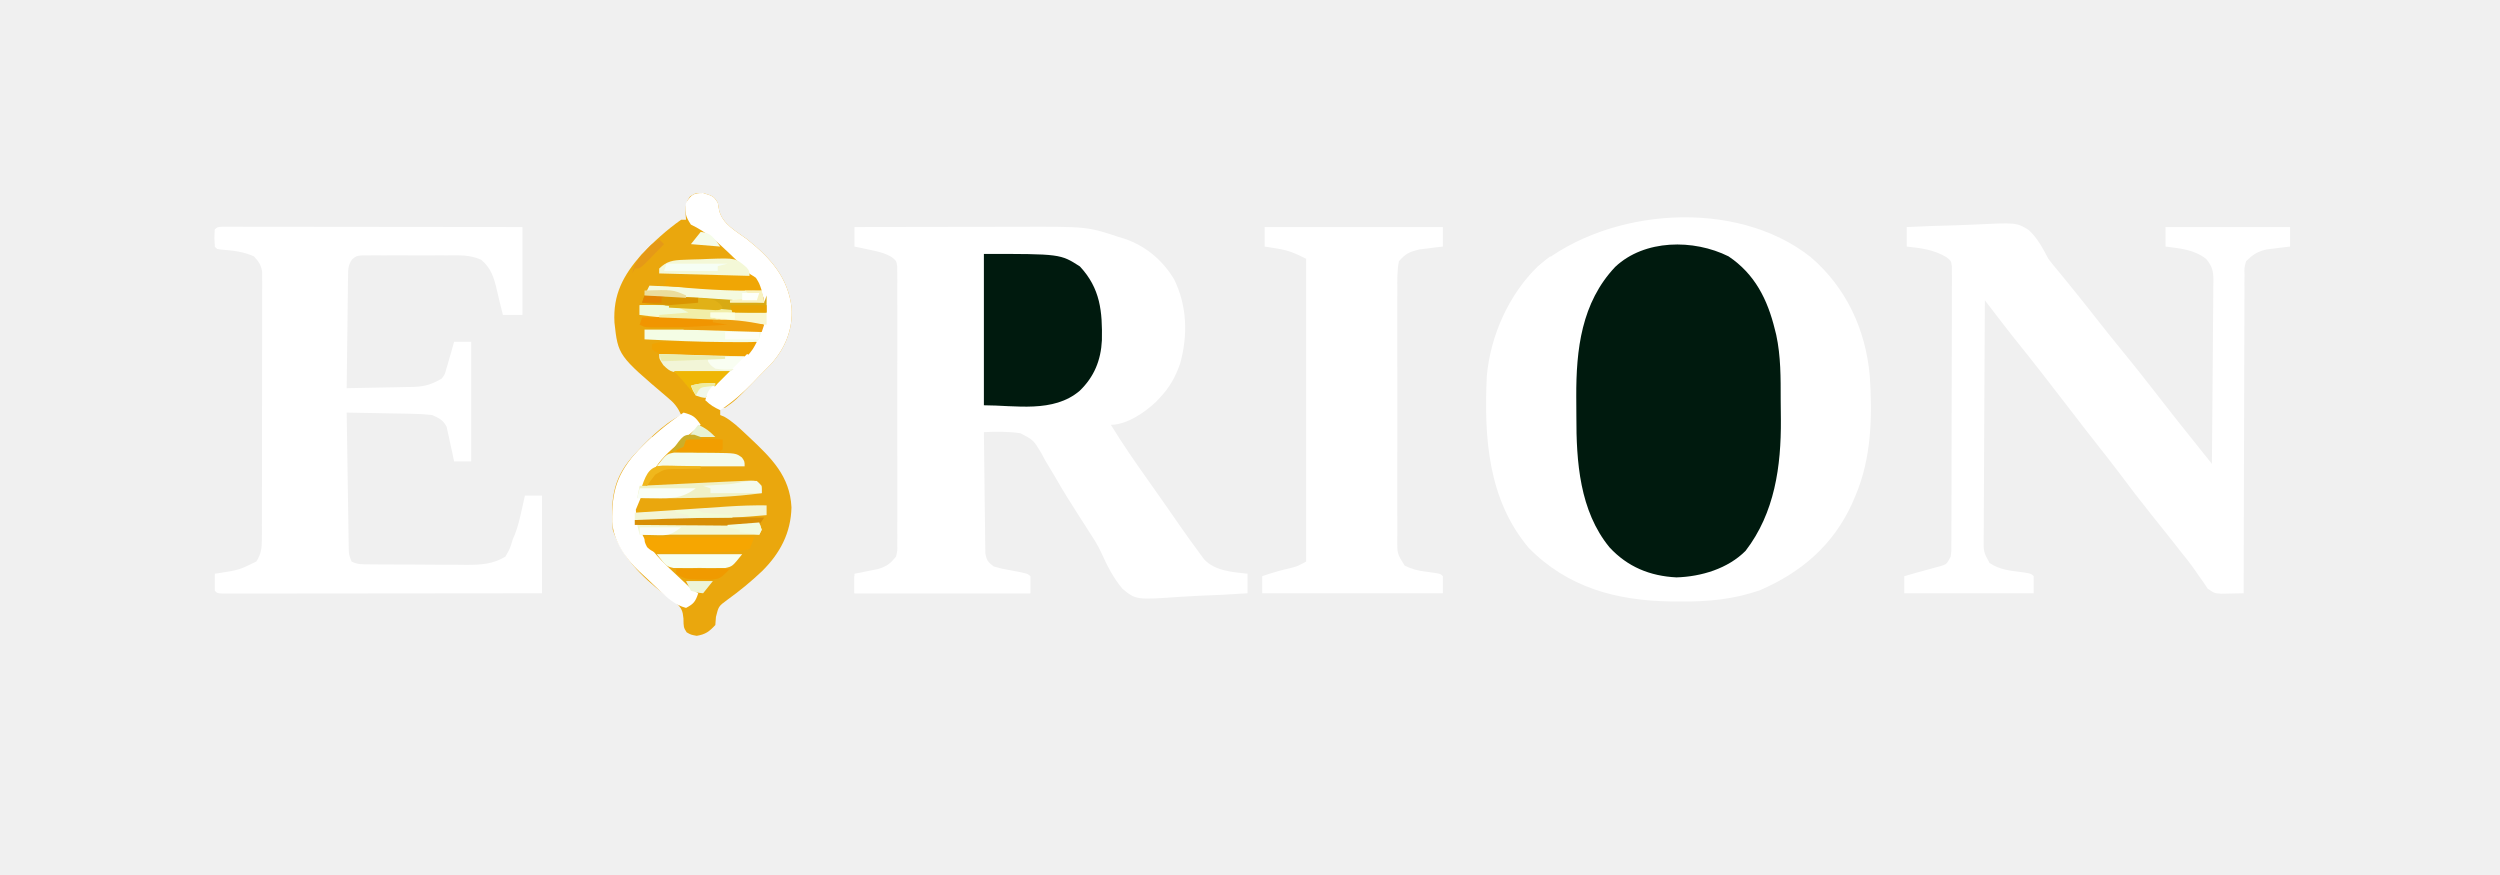
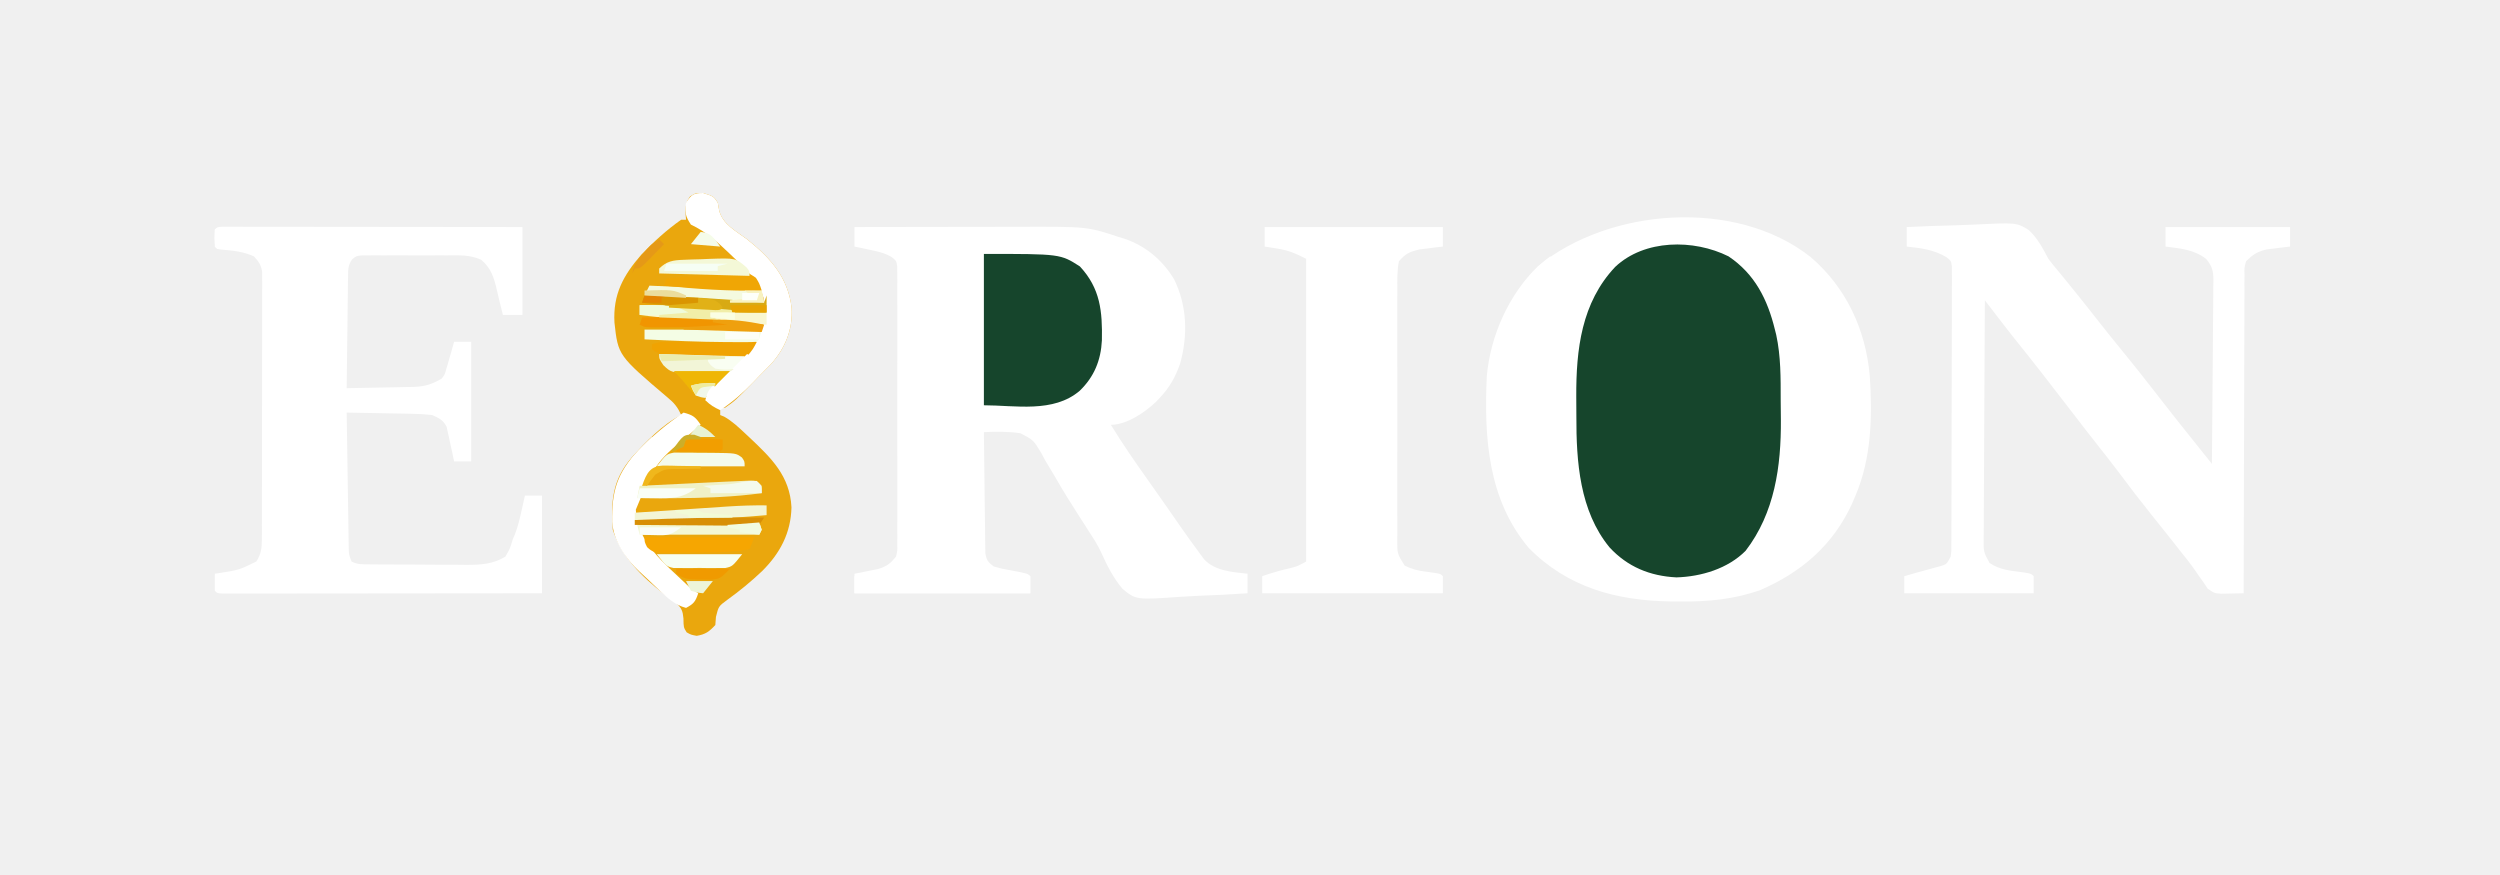
<svg xmlns="http://www.w3.org/2000/svg" version="1.1" width="1024" height="358">
  <path d="M0 0 C14.546 12.419 22.563 29.638 24.256 48.638 C25.385 64.982 24.974 82.453 18.401 97.738 C17.953 98.803 17.504 99.868 17.042 100.965 C9.316 117.851 -3.526 129.031 -20.556 136.414 C-31.32 140.246 -42.126 141.24 -53.474 141.113 C-55.445 141.099 -55.445 141.099 -57.456 141.085 C-79.534 140.742 -99.553 135.333 -115.411 119.176 C-132.236 99.227 -133.763 73.645 -132.599 48.738 C-131.066 32.109 -123.634 15.421 -111.599 3.738 C-82.486 -20.112 -30.613 -24.161 0 0 Z " fill="#FFFFFF" transform="translate(741.5986,105.2617)" />
  <path d="M0 0 C10.728 -0.023 21.455 -0.041 32.183 -0.052 C37.166 -0.057 42.148 -0.064 47.131 -0.075 C51.948 -0.086 56.766 -0.092 61.583 -0.095 C63.412 -0.097 65.24 -0.1 67.069 -0.106 C95.308 -0.186 95.308 -0.186 108 4 C109.265 4.381 109.265 4.381 110.555 4.77 C119.287 7.748 126.303 13.602 131 21.562 C136.25 32.378 136.596 44.395 133.375 55.938 C131.446 61.461 129.025 65.761 125 70 C124.487 70.541 123.974 71.083 123.445 71.641 C118.862 75.983 111.488 81 105 81 C109.909 89.004 115.231 96.662 120.672 104.309 C123.014 107.6 125.334 110.906 127.641 114.223 C128.558 115.541 128.558 115.541 129.494 116.885 C130.67 118.576 131.844 120.267 133.016 121.961 C135.833 126.005 138.693 130.016 141.637 133.969 C142.442 135.058 142.442 135.058 143.264 136.17 C147.711 140.859 154.863 141.347 161 142 C161 144.64 161 147.28 161 150 C154.244 150.485 147.493 150.816 140.724 151.044 C138.428 151.139 136.133 151.268 133.84 151.433 C115.364 152.731 115.364 152.731 109.839 148.246 C106.011 143.745 103.466 138.667 101.059 133.302 C99.73 130.414 98.091 127.817 96.328 125.176 C95.818 124.366 95.308 123.557 94.782 122.723 C93.699 121.019 92.607 119.321 91.509 117.626 C88.247 112.59 85.129 107.516 82.152 102.305 C80.831 100.099 79.51 97.893 78.188 95.688 C77.338 94.111 77.338 94.111 76.472 92.503 C73.284 87.229 73.284 87.229 67.978 84.454 C62.978 83.719 58.038 83.769 53 84 C53.067 91.351 53.157 98.701 53.262 106.052 C53.296 108.554 53.324 111.055 53.346 113.557 C53.38 117.149 53.432 120.74 53.488 124.332 C53.495 125.454 53.501 126.576 53.508 127.732 C53.527 128.773 53.547 129.814 53.568 130.886 C53.584 132.262 53.584 132.262 53.601 133.665 C54.079 136.463 54.735 137.332 57 139 C60.378 139.98 60.378 139.98 64.125 140.625 C70.917 141.917 70.917 141.917 72 143 C72 145.31 72 147.62 72 150 C48.24 150 24.48 150 0 150 C0 147.36 0 144.72 0 142 C0.892 141.83 1.784 141.66 2.703 141.484 C3.874 141.242 5.044 141 6.25 140.75 C7.41 140.518 8.57 140.286 9.766 140.047 C13.354 138.885 14.647 137.894 17 135 C17.595 132.594 17.595 132.594 17.508 129.946 C17.519 128.926 17.53 127.907 17.542 126.857 C17.534 125.744 17.526 124.632 17.518 123.486 C17.525 122.31 17.532 121.134 17.539 119.923 C17.553 116.701 17.55 113.481 17.537 110.26 C17.527 106.889 17.537 103.517 17.543 100.146 C17.55 94.486 17.541 88.826 17.521 83.166 C17.5 76.621 17.507 70.077 17.529 63.531 C17.547 57.912 17.55 52.292 17.539 46.673 C17.533 43.316 17.532 39.96 17.545 36.604 C17.555 32.864 17.54 29.125 17.518 25.385 C17.526 24.27 17.534 23.156 17.542 22.008 C17.531 20.991 17.52 19.975 17.508 18.927 C17.506 17.601 17.506 17.601 17.503 16.248 C17.185 13.854 17.185 13.854 15.17 12.251 C12.283 10.586 9.506 9.996 6.25 9.312 C5.08 9.061 3.909 8.81 2.703 8.551 C1.811 8.369 0.919 8.187 0 8 C0 5.36 0 2.72 0 0 Z " fill="#FFFFFF" transform="translate(350,93)" />
-   <path d="M0 0 C10.79 7.233 15.995 17.68 19 30 C19.18 30.717 19.361 31.435 19.546 32.174 C21.441 40.961 21.372 49.783 21.371 58.73 C21.375 61.467 21.411 64.201 21.449 66.938 C21.573 85.995 18.927 105.075 7.008 120.594 C-0.245 127.929 -11.179 131.187 -21.312 131.5 C-32.154 130.962 -41.356 127.194 -48.75 119.188 C-61.009 104.232 -62.361 84.064 -62.316 65.532 C-62.313 62.835 -62.336 60.14 -62.361 57.443 C-62.433 38.138 -60.24 18.964 -46.414 4.32 C-34.418 -7 -14.305 -7.124 0 0 Z " fill="#001A0E" transform="translate(708,105)" />
+   <path d="M0 0 C10.79 7.233 15.995 17.68 19 30 C19.18 30.717 19.361 31.435 19.546 32.174 C21.441 40.961 21.372 49.783 21.371 58.73 C21.375 61.467 21.411 64.201 21.449 66.938 C21.573 85.995 18.927 105.075 7.008 120.594 C-0.245 127.929 -11.179 131.187 -21.312 131.5 C-32.154 130.962 -41.356 127.194 -48.75 119.188 C-61.009 104.232 -62.361 84.064 -62.316 65.532 C-62.313 62.835 -62.336 60.14 -62.361 57.443 C-62.433 38.138 -60.24 18.964 -46.414 4.32 C-34.418 -7 -14.305 -7.124 0 0 Z " fill="#16452C" transform="translate(708,105)" />
  <path d="M0 0 C6.651 -0.332 13.301 -0.558 19.958 -0.714 C22.219 -0.779 24.479 -0.868 26.738 -0.981 C44.952 -1.869 44.952 -1.869 49.941 1.19 C53.585 4.56 55.717 8.645 58 13 C59.102 14.459 60.241 15.891 61.434 17.277 C61.931 17.885 62.429 18.493 62.941 19.119 C63.682 20.019 63.682 20.019 64.438 20.938 C68.511 25.919 72.541 30.928 76.5 36 C80.524 41.154 84.617 46.246 88.75 51.312 C92.625 56.065 96.471 60.831 100.215 65.688 C106.512 73.845 112.92 81.918 119.363 89.961 C119.909 90.643 120.456 91.325 121.018 92.028 C122.345 93.686 123.673 95.343 125 97 C125.116 86.525 125.205 76.051 125.259 65.576 C125.285 60.712 125.321 55.848 125.377 50.984 C125.432 46.29 125.461 41.596 125.474 36.901 C125.484 35.111 125.502 33.32 125.529 31.53 C125.565 29.02 125.57 26.513 125.568 24.003 C125.586 23.264 125.604 22.524 125.622 21.762 C125.583 17.865 125.131 16.165 122.675 13.078 C117.74 9.245 112.07 8.743 106 8 C106 5.36 106 2.72 106 0 C122.83 0 139.66 0 157 0 C157 2.64 157 5.28 157 8 C156.12 8.098 155.239 8.196 154.332 8.297 C153.171 8.446 152.009 8.596 150.812 8.75 C149.664 8.889 148.515 9.028 147.332 9.172 C143.507 10.123 141.793 11.244 139 14 C138.252 16.658 138.252 16.658 138.361 19.644 C138.345 20.794 138.33 21.944 138.314 23.128 C138.323 24.386 138.332 25.643 138.341 26.938 C138.332 28.279 138.321 29.619 138.309 30.96 C138.281 34.596 138.283 38.232 138.291 41.868 C138.294 45.669 138.269 49.47 138.247 53.271 C138.21 60.467 138.198 67.664 138.195 74.86 C138.19 83.054 138.157 91.247 138.122 99.44 C138.05 116.294 138.013 133.147 138 150 C136.058 150.052 134.115 150.089 132.172 150.12 C131.09 150.142 130.009 150.164 128.894 150.187 C126 150 126 150 123.246 148.086 C122.649 147.191 122.052 146.297 121.438 145.375 C120.721 144.367 120.004 143.359 119.266 142.32 C118.9 141.778 118.535 141.236 118.158 140.677 C116.142 137.759 113.898 135.021 111.688 132.25 C110.756 131.061 109.825 129.871 108.895 128.68 C105.92 124.886 102.897 121.131 99.875 117.375 C95.561 112.005 91.381 106.554 87.273 101.023 C84.292 97.058 81.223 93.166 78.149 89.272 C74.728 84.934 71.348 80.566 67.985 76.183 C60.109 65.924 52.2 55.687 44.082 45.618 C41.608 42.507 39.185 39.36 36.766 36.207 C36.306 35.608 35.846 35.009 35.372 34.392 C34.247 32.928 33.124 31.464 32 30 C31.907 43.621 31.836 57.242 31.793 70.864 C31.772 77.188 31.744 83.513 31.698 89.837 C31.655 95.939 31.631 102.04 31.62 108.141 C31.613 110.471 31.599 112.802 31.577 115.132 C31.548 118.39 31.544 121.648 31.546 124.907 C31.532 125.875 31.517 126.842 31.502 127.839 C31.471 133.074 31.471 133.074 33.903 137.568 C38.341 140.598 42.88 140.764 48.129 141.5 C51 142 51 142 52 143 C52 145.31 52 147.62 52 150 C34.51 150 17.02 150 -1 150 C-1 147.69 -1 145.38 -1 143 C0.423 142.598 0.423 142.598 1.875 142.188 C2.505 142.004 3.136 141.821 3.785 141.633 C5.393 141.174 7.005 140.733 8.621 140.305 C9.509 140.06 10.397 139.815 11.312 139.562 C12.154 139.337 12.996 139.111 13.863 138.879 C16.342 138.092 16.342 138.092 18 135 C18.307 132.683 18.307 132.683 18.267 130.066 C18.276 129.048 18.284 128.03 18.293 126.981 C18.292 125.865 18.291 124.749 18.291 123.6 C18.297 122.424 18.304 121.248 18.311 120.037 C18.327 116.811 18.333 113.586 18.335 110.361 C18.336 107.67 18.344 104.978 18.351 102.287 C18.367 95.938 18.372 89.59 18.371 83.242 C18.369 76.689 18.391 70.137 18.422 63.585 C18.448 57.961 18.459 52.337 18.458 46.713 C18.457 43.353 18.463 39.994 18.484 36.634 C18.504 32.889 18.498 29.145 18.486 25.4 C18.503 23.726 18.503 23.726 18.52 22.019 C18.512 21.001 18.503 19.983 18.494 18.934 C18.496 17.606 18.496 17.606 18.498 16.25 C18.189 13.848 18.189 13.848 16.141 12.262 C11.031 9.25 5.789 8.599 0 8 C0 5.36 0 2.72 0 0 Z " fill="#FFFFFF" transform="translate(781,93)" />
  <path d="M0 0 C1.381 0.001 1.381 0.001 2.791 0.003 C3.844 0.001 4.897 0 5.982 -0.001 C7.73 0.004 7.73 0.004 9.513 0.01 C10.732 0.009 11.952 0.009 13.208 0.009 C16.561 0.01 19.914 0.015 23.267 0.022 C26.768 0.028 30.269 0.028 33.769 0.03 C40.403 0.033 47.036 0.041 53.67 0.051 C61.22 0.062 68.77 0.068 76.32 0.073 C91.855 0.083 107.39 0.102 122.925 0.123 C122.925 12.003 122.925 23.883 122.925 36.123 C120.285 36.123 117.645 36.123 114.925 36.123 C114.636 34.968 114.347 33.813 114.05 32.623 C113.865 31.895 113.681 31.166 113.491 30.416 C113.127 28.944 112.78 27.467 112.452 25.986 C111.293 20.873 110.091 16.937 105.999 13.511 C101.396 11.433 97.037 11.695 92.042 11.725 C90.991 11.722 89.94 11.719 88.856 11.716 C86.639 11.714 84.422 11.719 82.205 11.732 C78.805 11.748 75.406 11.732 72.007 11.713 C69.852 11.715 67.697 11.719 65.542 11.725 C64.523 11.719 63.504 11.712 62.455 11.706 C61.51 11.716 60.566 11.725 59.592 11.735 C58.761 11.737 57.93 11.74 57.074 11.742 C54.874 11.98 54.874 11.98 53.16 13.333 C51.521 15.707 51.528 17.27 51.492 20.145 C51.473 21.166 51.453 22.187 51.432 23.239 C51.423 24.889 51.423 24.889 51.413 26.572 C51.395 27.7 51.377 28.828 51.359 29.99 C51.304 33.597 51.271 37.203 51.237 40.811 C51.204 43.254 51.17 45.697 51.134 48.141 C51.049 54.135 50.98 60.129 50.925 66.123 C55.515 66.054 60.105 65.966 64.694 65.861 C66.254 65.827 67.813 65.799 69.373 65.777 C71.623 65.743 73.871 65.691 76.12 65.635 C77.156 65.625 77.156 65.625 78.214 65.615 C82.807 65.478 86.008 64.517 89.925 62.123 C91.181 60.385 91.181 60.385 91.675 58.373 C92.002 57.329 92.002 57.329 92.335 56.264 C92.53 55.557 92.724 54.851 92.925 54.123 C93.13 53.437 93.335 52.751 93.546 52.045 C94.028 50.411 94.479 48.768 94.925 47.123 C97.235 47.123 99.545 47.123 101.925 47.123 C101.925 63.293 101.925 79.463 101.925 96.123 C99.615 96.123 97.305 96.123 94.925 96.123 C94.579 94.443 94.579 94.443 94.226 92.729 C93.897 91.256 93.568 89.783 93.237 88.311 C93.088 87.573 92.94 86.835 92.786 86.074 C92.622 85.362 92.457 84.65 92.288 83.916 C92.147 83.261 92.005 82.607 91.86 81.932 C90.411 79.128 88.795 78.394 85.925 77.123 C83.14 76.805 80.565 76.635 77.78 76.611 C77.01 76.593 76.241 76.575 75.448 76.557 C73.003 76.503 70.558 76.469 68.112 76.436 C66.449 76.402 64.785 76.368 63.122 76.332 C59.056 76.247 54.991 76.18 50.925 76.123 C51.032 83.634 51.145 91.144 51.264 98.654 C51.319 102.142 51.373 105.629 51.422 109.116 C51.479 113.125 51.543 117.134 51.608 121.143 C51.625 122.396 51.642 123.649 51.659 124.94 C51.689 126.682 51.689 126.682 51.719 128.458 C51.743 129.994 51.743 129.994 51.767 131.56 C51.822 134.243 51.822 134.243 52.925 137.123 C55.439 138.38 57.184 138.264 59.998 138.284 C61.585 138.299 61.585 138.299 63.205 138.313 C64.928 138.32 64.928 138.32 66.686 138.326 C67.866 138.332 69.045 138.338 70.26 138.343 C72.761 138.353 75.262 138.359 77.762 138.363 C81.579 138.373 85.395 138.404 89.212 138.436 C91.641 138.442 94.07 138.447 96.499 138.451 C97.638 138.464 98.777 138.476 99.95 138.489 C106.014 138.472 110.654 138.264 115.925 135.123 C117.839 131.795 117.839 131.795 118.925 128.123 C119.246 127.364 119.567 126.605 119.897 125.822 C121.089 122.691 121.823 119.58 122.55 116.311 C122.81 115.149 123.071 113.988 123.339 112.791 C123.629 111.47 123.629 111.47 123.925 110.123 C126.235 110.123 128.545 110.123 130.925 110.123 C130.925 123.323 130.925 136.523 130.925 150.123 C113.601 150.146 96.277 150.164 78.953 150.175 C70.91 150.18 62.867 150.187 54.824 150.198 C47.816 150.208 40.808 150.215 33.8 150.217 C30.087 150.218 26.374 150.222 22.662 150.229 C18.523 150.237 14.385 150.237 10.247 150.237 C9.007 150.24 7.767 150.244 6.49 150.247 C4.809 150.245 4.809 150.245 3.094 150.243 C2.114 150.244 1.134 150.245 0.125 150.246 C-2.075 150.123 -2.075 150.123 -3.075 149.123 C-3.116 146.79 -3.118 144.456 -3.075 142.123 C-2.351 142.013 -1.626 141.904 -0.88 141.791 C6.9 140.549 6.9 140.549 13.925 137.123 C15.834 134.105 16.177 131.765 16.185 128.227 C16.196 126.751 16.196 126.751 16.207 125.245 C16.204 124.171 16.202 123.098 16.199 121.992 C16.205 120.857 16.21 119.722 16.215 118.552 C16.229 114.794 16.228 111.037 16.226 107.279 C16.229 104.671 16.234 102.064 16.239 99.456 C16.247 93.988 16.246 88.521 16.24 83.053 C16.234 76.734 16.247 70.416 16.268 64.097 C16.288 58.015 16.291 51.934 16.287 45.852 C16.288 43.265 16.293 40.678 16.303 38.092 C16.315 34.479 16.309 30.867 16.297 27.254 C16.305 26.181 16.312 25.107 16.32 24.001 C16.31 22.525 16.31 22.525 16.299 21.019 C16.299 19.738 16.299 19.738 16.3 18.431 C15.837 15.582 14.875 14.225 12.925 12.123 C8.648 10.188 4.406 9.749 -0.22 9.369 C-2.075 9.123 -2.075 9.123 -3.075 8.123 C-3.2 4.623 -3.2 4.623 -3.075 1.123 C-2.075 0.123 -2.075 0.123 0 0 Z " fill="#FFFFFF" transform="translate(91.07522,92.87695)" />
  <path d="M0 0 C4.208 1.343 4.208 1.343 5.938 3.938 C6.123 4.989 6.309 6.041 6.5 7.125 C7.938 12.83 13.465 15.612 17.938 18.938 C27.511 26.605 34.727 34.559 36.184 47.047 C36.705 55.953 33.612 63.453 27.75 70.062 C26.163 71.704 24.559 73.329 22.938 74.938 C22.142 75.757 21.347 76.577 20.527 77.422 C13.02 85.092 13.02 85.092 8.938 87.938 C8.277 87.938 7.617 87.938 6.938 87.938 C6.938 88.927 6.938 89.918 6.938 90.938 C7.469 91.153 8 91.368 8.547 91.59 C11.837 93.444 14.45 95.932 17.188 98.5 C17.762 99.036 18.336 99.572 18.927 100.124 C27.871 108.56 35.493 115.898 36.125 128.75 C35.891 139.186 31.494 147.508 24.125 154.84 C19.584 159.142 14.843 163.048 9.75 166.688 C6.265 169.28 6.265 169.28 5.188 173.625 C5.105 174.718 5.022 175.811 4.938 176.938 C2.454 179.628 0.93 180.772 -2.688 181.375 C-5.062 180.938 -5.062 180.938 -6.812 179.938 C-8.062 177.938 -8.062 177.938 -8.125 174.25 C-8.404 171.29 -8.802 170.201 -10.922 168.059 C-12.632 166.754 -14.357 165.469 -16.094 164.199 C-25.223 157.244 -33.374 149.002 -37.062 137.938 C-37.921 126.325 -37.22 117.514 -29.403 108.43 C-23.632 102.036 -16.802 94.807 -9.062 90.938 C-10.441 87.744 -11.944 85.944 -14.625 83.75 C-34.895 66.534 -34.895 66.534 -36.383 53.031 C-37.012 41.54 -32.807 33.773 -25.375 25.25 C-20.363 20.018 -14.998 15.111 -9.062 10.938 C-8.402 10.938 -7.742 10.938 -7.062 10.938 C-7.145 9.865 -7.228 8.793 -7.312 7.688 C-7.062 3.938 -7.062 3.938 -5.438 1.438 C-3.062 -0.062 -3.062 -0.062 0 0 Z " fill="#EAA70D" transform="translate(288.0625,79.0625)" />
  <path d="M0 0 C24.09 0 48.18 0 73 0 C73 2.64 73 5.28 73 8 C72.12 8.098 71.239 8.196 70.332 8.297 C68.59 8.521 68.59 8.521 66.812 8.75 C65.09 8.959 65.09 8.959 63.332 9.172 C59.288 10.177 57.758 10.84 55 14 C54.227 17.852 54.318 21.673 54.353 25.59 C54.344 26.774 54.336 27.958 54.326 29.178 C54.308 32.422 54.313 35.665 54.328 38.909 C54.341 42.305 54.329 45.701 54.321 49.097 C54.312 54.8 54.324 60.503 54.348 66.206 C54.375 72.798 54.367 79.389 54.339 85.981 C54.316 91.642 54.313 97.303 54.326 102.964 C54.334 106.345 54.335 109.725 54.319 113.105 C54.306 116.874 54.325 120.641 54.353 124.41 C54.343 125.53 54.333 126.65 54.322 127.804 C54.278 133.783 54.278 133.783 57.348 138.675 C60.372 140.186 62.899 140.771 66.25 141.188 C71.928 141.928 71.928 141.928 73 143 C73 145.31 73 147.62 73 150 C48.58 150 24.16 150 -1 150 C-1 147.69 -1 145.38 -1 143 C2.988 141.604 6.954 140.488 11.07 139.562 C13.416 138.941 13.416 138.941 17 137 C17 96.08 17 55.16 17 13 C12.383 10.692 9.925 9.574 5.125 8.812 C4.158 8.654 3.191 8.495 2.195 8.332 C1.471 8.222 0.746 8.113 0 8 C0 5.36 0 2.72 0 0 Z " fill="#FFFFFF" transform="translate(518,93)" />
-   <path d="M0 0 C31.324 0 31.324 0 39.312 5.125 C47.725 14.124 48.564 23.613 48.336 35.398 C47.93 43.564 45.168 50.358 39.25 56.062 C28.457 65.284 12.768 62 0 62 C0 41.54 0 21.08 0 0 Z " fill="#001A0E" transform="translate(403,104)" />
+   <path d="M0 0 C31.324 0 31.324 0 39.312 5.125 C47.725 14.124 48.564 23.613 48.336 35.398 C47.93 43.564 45.168 50.358 39.25 56.062 C28.457 65.284 12.768 62 0 62 C0 41.54 0 21.08 0 0 Z " fill="#16452C" transform="translate(403,104)" />
  <path d="M0 0 C4.208 1.343 4.208 1.343 5.938 3.938 C6.123 4.989 6.309 6.041 6.5 7.125 C7.938 12.83 13.465 15.612 17.938 18.938 C27.511 26.605 34.727 34.559 36.184 47.047 C36.705 55.953 33.612 63.453 27.75 70.062 C26.162 71.703 24.557 73.328 22.938 74.938 C21.779 76.15 21.779 76.15 20.598 77.387 C16.33 81.8 12.062 85.557 6.938 88.938 C4.469 87.786 2.89 86.89 0.938 84.938 C1.239 81.402 2.727 79.862 5.324 77.582 C6.016 76.959 6.707 76.336 7.42 75.693 C8.869 74.416 10.32 73.14 11.771 71.865 C19.021 65.326 24.878 58.501 25.5 48.438 C25.311 37.941 18.023 31.842 10.945 24.972 C5.825 20.087 1.386 15.999 -5.062 12.938 C-7.39 9.446 -7.565 8.045 -7.062 3.938 C-4.879 0.663 -3.978 -0.081 0 0 Z " fill="#FFFFFF" transform="translate(288.0625,79.0625)" />
  <path d="M0 0 C3.771 1.012 4.784 1.676 7 5 C6.381 5.565 6.381 5.565 5.75 6.142 C-11.526 20.259 -11.526 20.259 -19.562 39.75 C-19.049 53.277 -7.821 61.655 1.286 70.463 C3.128 72.188 3.128 72.188 6 74 C4.859 77.424 4.153 78.336 1 80 C-3.56 78.793 -6.547 75.994 -9.875 72.812 C-10.665 72.068 -10.665 72.068 -11.471 71.309 C-12.515 70.322 -13.556 69.333 -14.593 68.339 C-15.767 67.222 -16.961 66.126 -18.16 65.035 C-23.89 59.683 -28.647 52.769 -29.238 44.777 C-29.481 32.204 -27.22 24.67 -18.501 15.412 C-12.859 9.662 -6.706 4.471 0 0 Z " fill="#FFFFFF" transform="translate(280,169)" />
  <path d="M0 0 C14.85 0 29.7 0 45 0 C44.34 1.65 43.68 3.3 43 5 C38.051 5.797 33.219 6.183 28.203 6.238 C27.488 6.246 26.772 6.254 26.035 6.263 C24.536 6.276 23.037 6.287 21.538 6.295 C20.005 6.307 18.473 6.327 16.941 6.357 C14.716 6.399 12.491 6.415 10.266 6.426 C9.239 6.452 9.239 6.452 8.192 6.479 C4.963 6.464 3.408 6.397 1.046 4.098 C0 2 0 2 0 0 Z " fill="#F6A601" transform="translate(264,220)" />
  <path d="M0 0 C2.514 0.152 2.514 0.152 4.514 2.152 C4.514 3.142 4.514 4.132 4.514 5.152 C-1.175 5.922 -6.815 6.432 -12.548 6.715 C-13.392 6.757 -14.236 6.8 -15.106 6.844 C-25.562 7.317 -36.022 7.245 -46.486 7.152 C-46.156 5.502 -45.826 3.852 -45.486 2.152 C-39.614 1.866 -33.743 1.581 -27.871 1.298 C-25.875 1.201 -23.879 1.104 -21.883 1.007 C-19.008 0.866 -16.134 0.728 -13.259 0.59 C-11.928 0.524 -11.928 0.524 -10.569 0.457 C-7.047 0.289 -3.523 0.154 0 0 Z " fill="#F0F1C5" transform="translate(307.4858,196.8477)" />
  <path d="M0 0 C0.801 0 1.601 0 2.426 0 C3.715 0.008 3.715 0.008 5.031 0.016 C5.914 0.017 6.798 0.019 7.708 0.02 C10.53 0.026 13.353 0.038 16.175 0.051 C18.088 0.056 20.002 0.061 21.915 0.065 C26.606 0.076 31.297 0.093 35.988 0.114 C34.466 3.07 34.466 3.07 31.988 6.114 C29.149 6.705 27.164 6.891 24.335 6.805 C23.598 6.804 22.861 6.802 22.101 6.801 C20.545 6.792 18.99 6.768 17.434 6.731 C15.061 6.676 12.691 6.669 10.318 6.67 C8.803 6.655 7.288 6.638 5.773 6.617 C5.067 6.614 4.362 6.611 3.635 6.607 C-0.696 6.483 -3.588 5.824 -7.012 3.114 C-7.012 2.454 -7.012 1.794 -7.012 1.114 C-4.306 0.211 -2.774 -0.009 0 0 Z " fill="#F0A302" transform="translate(274.0125,139.8865)" />
  <path d="M0 0 C10.968 -0.305 21.828 0.635 32.75 1.5 C34.622 1.645 36.495 1.789 38.367 1.934 C42.912 2.284 47.456 2.641 52 3 C52 4.65 52 6.3 52 8 C45.88 7.594 39.76 7.185 33.641 6.773 C31.561 6.634 29.482 6.495 27.402 6.357 C24.403 6.158 21.405 5.956 18.406 5.754 C17.485 5.693 16.564 5.633 15.615 5.571 C10.379 5.214 5.201 4.703 0 4 C0 2.68 0 1.36 0 0 Z " fill="#F9F7D0" transform="translate(262,125)" />
  <path d="M0 0 C15.84 0 31.68 0 48 0 C47 4 47 4 46 5 C44.647 5.1 43.29 5.131 41.934 5.133 C41.066 5.135 40.199 5.137 39.305 5.139 C38.359 5.134 37.413 5.13 36.438 5.125 C35.471 5.123 34.504 5.121 33.507 5.119 C22.327 5.055 11.165 4.553 0 4 C0 2.68 0 1.36 0 0 Z " fill="#F4FDE5" transform="translate(264,135)" />
  <path d="M0 0 C15.18 0.66 30.36 1.32 46 2 C46.495 4.475 46.495 4.475 47 7 C36.109 7.238 25.458 6.5 14.625 5.5 C13.003 5.355 11.38 5.21 9.758 5.066 C5.838 4.717 1.919 4.361 -2 4 C-1.34 2.68 -0.68 1.36 0 0 Z " fill="#F4FADF" transform="translate(266,117)" />
  <path d="M0 0 C0.495 1.485 0.495 1.485 1 3 C0.67 3.66 0.34 4.32 0 5 C-16.17 5 -32.34 5 -49 5 C-49.33 3.68 -49.66 2.36 -50 1 C-33.5 0.67 -17 0.34 0 0 Z " fill="#F3F7D4" transform="translate(311,214)" />
  <path d="M0 0 C16.394 0.487 32.677 1.388 49 3 C49.33 2.01 49.66 1.02 50 0 C50 2.31 50 4.62 50 7 C40.699 7.304 31.522 6.768 22.25 6.062 C20.499 5.932 20.499 5.932 18.713 5.799 C17.617 5.712 16.52 5.625 15.391 5.535 C14.401 5.457 13.411 5.378 12.392 5.297 C10 5 10 5 8 4 C6.463 3.775 4.92 3.592 3.375 3.438 C2.558 3.354 1.74 3.27 0.898 3.184 C0.272 3.123 -0.355 3.062 -1 3 C-0.67 2.01 -0.34 1.02 0 0 Z " fill="#D8AA14" transform="translate(264,121)" />
  <path d="M0 0 C0 1.32 0 2.64 0 4 C-18.039 5.615 -35.891 6.28 -54 6 C-54 5.01 -54 4.02 -54 3 C-47.596 2.569 -41.191 2.142 -34.786 1.718 C-32.61 1.574 -30.433 1.428 -28.257 1.282 C-25.119 1.071 -21.982 0.863 -18.844 0.656 C-17.396 0.558 -17.396 0.558 -15.92 0.457 C-10.599 0.11 -5.332 -0.066 0 0 Z " fill="#F3F5D6" transform="translate(314,207)" />
  <path d="M0 0 C11.55 0.33 23.1 0.66 35 1 C30 7 30 7 27.217 7.76 C26.227 7.761 25.238 7.761 24.219 7.762 C22.585 7.767 22.585 7.767 20.918 7.771 C19.79 7.744 18.662 7.716 17.5 7.688 C16.372 7.702 15.244 7.717 14.082 7.732 C4.915 7.64 4.915 7.64 1.719 4.582 C0 2 0 2 0 0 Z " fill="#F2F5D7" transform="translate(270,145)" />
  <path d="M0 0 C1.371 2.199 1.371 2.199 2.371 5.199 C-11.084 5.498 -24.25 4.616 -37.629 3.199 C-37.299 2.209 -36.969 1.219 -36.629 0.199 C-28.99 -0.532 -21.353 -1.168 -13.691 -1.613 C-12.171 -1.728 -12.171 -1.728 -10.619 -1.846 C-3.282 -2.248 -3.282 -2.248 0 0 Z " fill="#F0A605" transform="translate(309.6289,113.8008)" />
  <path d="M0 0 C1.25 1.5 1.25 1.5 1.25 3.5 C-17.065 3.005 -17.065 3.005 -35.75 2.5 C-35.75 1.84 -35.75 1.18 -35.75 0.5 C-32.611 -2.561 -30.109 -2.922 -25.812 -3.082 C-24.67 -3.127 -23.528 -3.171 -22.352 -3.217 C-21.163 -3.248 -19.975 -3.28 -18.75 -3.312 C-16.967 -3.389 -16.967 -3.389 -15.148 -3.467 C-4.46 -3.823 -4.46 -3.823 0 0 Z " fill="#F4F8D7" transform="translate(305.75,109.5)" />
  <path d="M0 0 C1.175 0.007 2.35 0.014 3.56 0.021 C4.842 0.024 6.124 0.027 7.445 0.029 C8.109 0.044 8.774 0.058 9.458 0.073 C11.491 0.115 13.521 0.114 15.554 0.107 C25.376 0.206 25.376 0.206 27.837 2.02 C28.931 3.615 28.931 3.615 28.931 5.615 C17.051 5.615 5.171 5.615 -7.069 5.615 C-3.069 0.615 -3.069 0.615 0 0 Z " fill="#F4FBEC" transform="translate(276.0686,185.3848)" />
  <path d="M0 0 C0.99 0.33 1.98 0.66 3 1 C2.34 1 1.68 1 1 1 C1 2.32 1 3.64 1 5 C23.77 5 46.54 5 70 5 C70 3.35 70 1.7 70 0 C70.66 0 71.32 0 72 0 C72 2.31 72 4.62 72 7 C48.24 7 24.48 7 0 7 C0 4.69 0 2.38 0 0 Z " fill="#FFFFFF" transform="translate(350,236)" />
  <path d="M0 0 C11.55 0 23.1 0 35 0 C31 5 31 5 28.131 5.647 C26.504 5.655 26.504 5.655 24.844 5.664 C23.063 5.674 23.063 5.674 21.246 5.684 C20.01 5.664 18.774 5.645 17.5 5.625 C15.646 5.654 15.646 5.654 13.754 5.684 C12.567 5.677 11.379 5.671 10.156 5.664 C9.072 5.658 7.987 5.653 6.869 5.647 C4 5 4 5 0 0 Z " fill="#F7FEF1" transform="translate(269,227)" />
  <path d="M0 0 C7.59 0 15.18 0 23 0 C21.35 1.65 19.7 3.3 18 5 C17.044 6.088 16.102 7.189 15.188 8.312 C14.466 9.199 13.744 10.086 13 11 C9.496 10.44 8.12 9.384 5.938 6.625 C4.03 4.247 2.174 2.174 0 0 Z " fill="#EFB605" transform="translate(276,152)" />
  <path d="M0 0 C-0.66 0.99 -1.32 1.98 -2 3 C-4.177 3.361 -4.177 3.361 -6.909 3.341 C-8.44 3.34 -8.44 3.34 -10.002 3.34 C-11.108 3.324 -12.213 3.309 -13.352 3.293 C-14.481 3.289 -15.61 3.284 -16.773 3.28 C-20.391 3.263 -24.008 3.226 -27.625 3.188 C-30.073 3.172 -32.521 3.159 -34.969 3.146 C-40.979 3.113 -46.99 3.063 -53 3 C-53 2.34 -53 1.68 -53 1 C-35.323 0.215 -17.694 -0.143 0 0 Z " fill="#D88F06" transform="translate(313,212)" />
  <path d="M0 0 C26.177 -0.413 26.177 -0.413 36 2 C35.67 2.66 35.34 3.32 35 4 C30.195 4.025 25.389 4.043 20.583 4.055 C18.948 4.06 17.313 4.067 15.677 4.075 C13.329 4.088 10.981 4.093 8.633 4.098 C7.533 4.105 7.533 4.105 6.41 4.113 C1.228 4.114 1.228 4.114 -1 3 C-0.67 2.01 -0.34 1.02 0 0 Z " fill="#F19501" transform="translate(263,130)" />
  <path d="M0 0 C1.36 0.033 2.72 0.092 4.078 0.176 C4.776 0.198 5.473 0.221 6.191 0.244 C7.905 0.303 9.617 0.392 11.328 0.488 C11.328 1.808 11.328 3.128 11.328 4.488 C10.328 5.488 10.328 5.488 8.562 5.602 C7.813 5.597 7.065 5.591 6.293 5.586 C5.484 5.583 4.675 5.579 3.842 5.576 C2.992 5.568 2.142 5.559 1.266 5.551 C0.412 5.546 -0.442 5.542 -1.322 5.537 C-3.439 5.525 -5.555 5.507 -7.672 5.488 C-5.379 1.735 -4.462 0.593 0 0 Z " fill="#F29E00" transform="translate(284.6719,179.5117)" />
  <path d="M0 0 C2 2 2 2 2 5 C-4.93 5 -11.86 5 -19 5 C-19 4.34 -19 3.68 -19 3 C-19.99 2.67 -20.98 2.34 -22 2 C-21.013 1.939 -20.025 1.879 -19.008 1.816 C-17.726 1.733 -16.445 1.649 -15.125 1.562 C-13.849 1.481 -12.573 1.4 -11.258 1.316 C-7.184 0.921 -4.24 -0.265 0 0 Z " fill="#F4FAED" transform="translate(310,197)" />
  <path d="M0 0 C7.59 0 15.18 0 23 0 C17.372 4.221 13.042 4.148 6.188 4.062 C5.495 4.058 4.802 4.053 4.088 4.049 C2.392 4.037 0.696 4.019 -1 4 C-0.67 2.68 -0.34 1.36 0 0 Z " fill="#F9FEF7" transform="translate(262,200)" />
  <path d="M0 0 C7.26 0 14.52 0 22 0 C18 4 18 4 14.434 4.461 C13.115 4.433 11.796 4.404 10.438 4.375 C9.429 4.373 9.429 4.373 8.4 4.371 C4.745 4.306 3.111 4.074 0 2 C0 1.34 0 0.68 0 0 Z " fill="#F09A00" transform="translate(277,233)" />
  <path d="M0 0 C8.243 -0.263 15.912 0.394 24 2 C20.938 3.777 18.76 4.241 15.234 4.195 C14.345 4.189 13.455 4.182 12.539 4.176 C11.619 4.159 10.698 4.142 9.75 4.125 C8.814 4.116 7.878 4.107 6.914 4.098 C4.609 4.074 2.305 4.041 0 4 C0 2.68 0 1.36 0 0 Z " fill="#EFFBDB" transform="translate(262,125)" />
  <path d="M0 0 C7.25 -0.283 13.91 0.49 21 2 C20.67 2.99 20.34 3.98 20 5 C9.44 4.67 -1.12 4.34 -12 4 C-12 3.67 -12 3.34 -12 3 C-6.06 2.67 -0.12 2.34 6 2 C3.03 1.505 3.03 1.505 0 1 C0 0.67 0 0.34 0 0 Z " fill="#EFA00E" transform="translate(292,131)" />
  <path d="M0 0 C7.26 0.33 14.52 0.66 22 1 C22 1.99 22 2.98 22 4 C14.245 4.099 6.689 4.061 -1 3 C-0.67 2.01 -0.34 1.02 0 0 Z " fill="#DA9501" transform="translate(264,121)" />
  <path d="M0 0 C8.25 0 16.5 0 25 0 C23.68 0.33 22.36 0.66 21 1 C21 1.66 21 2.32 21 3 C13.74 3 6.48 3 -1 3 C-0.67 2.01 -0.34 1.02 0 0 Z " fill="#F6FEF4" transform="translate(273,108)" />
  <path d="M0 0 C7.402 -0.129 14.64 0.203 22 1 C22 1.33 22 1.66 22 2 C19.03 2 16.06 2 13 2 C13 2.66 13 3.32 13 4 C14.32 4.33 15.64 4.66 17 5 C8.75 4.67 0.5 4.34 -8 4 C-8 3.67 -8 3.34 -8 3 C-2.06 2.505 -2.06 2.505 4 2 C2.68 1.34 1.36 0.68 0 0 Z " fill="#F1EEA8" transform="translate(278,126)" />
  <path d="M0 0 C-1.5 2.5 -1.5 2.5 -4 5 C-6.947 5.664 -8.91 5.392 -12 5 C-14 3.562 -14 3.562 -15 2 C-15 1.67 -15 1.34 -15 1 C-9.919 0.153 -5.152 -0.09 0 0 Z " fill="#F9FEF2" transform="translate(305,146)" />
  <path d="M0 0 C5.61 0 11.22 0 17 0 C12.571 3.322 11.534 3.346 6.25 3.188 C5.08 3.16 3.909 3.133 2.703 3.105 C1.811 3.071 0.919 3.036 0 3 C0 2.01 0 1.02 0 0 Z " fill="#FAFDF8" transform="translate(262,216)" />
  <path d="M0 0 C0.66 0.66 1.32 1.32 2 2 C0.381 3.673 -1.245 5.338 -2.875 7 C-4.232 8.392 -4.232 8.392 -5.617 9.812 C-8 12 -8 12 -10 12 C-10.33 12.66 -10.66 13.32 -11 14 C-10.408 10.43 -9.028 8.542 -6.625 5.875 C-6.019 5.192 -5.413 4.509 -4.789 3.805 C-3 2 -3 2 0 0 Z " fill="#E59917" transform="translate(270,98)" />
  <path d="M0 0 C6.523 0.615 6.523 0.615 8.938 2.562 C9.288 3.037 9.639 3.511 10 4 C9 5 9 5 6.959 5.022 C6.084 4.975 5.21 4.927 4.309 4.879 C2.892 4.806 2.892 4.806 1.447 4.732 C0.454 4.676 -0.539 4.62 -1.562 4.562 C-2.56 4.51 -3.557 4.458 -4.584 4.404 C-7.056 4.274 -9.528 4.139 -12 4 C-12 3.67 -12 3.34 -12 3 C-6.06 2.505 -6.06 2.505 0 2 C0 1.34 0 0.68 0 0 Z " fill="#E1B117" transform="translate(286,122)" />
  <path d="M0 0 C4.62 0 9.24 0 14 0 C14 0.99 14 1.98 14 3 C9.38 3 4.76 3 0 3 C0 2.01 0 1.02 0 0 Z " fill="#FCFEF6" transform="translate(297,136)" />
  <path d="M0 0 C4.95 0 9.9 0 15 0 C15 0.99 15 1.98 15 3 C10.38 3 5.76 3 1 3 C0.67 2.01 0.34 1.02 0 0 Z " fill="#E7A302" transform="translate(299,125)" />
  <path d="M0 0 C3.63 0 7.26 0 11 0 C9.68 1.65 8.36 3.3 7 5 C4.625 4.75 4.625 4.75 2 4 C1.34 2.68 0.68 1.36 0 0 Z " fill="#EDF5D9" transform="translate(281,238)" />
  <path d="M0 0 C0.66 0.66 1.32 1.32 2 2 C-1.63 5.63 -5.26 9.26 -9 13 C-9.66 12.34 -10.32 11.68 -11 11 C-7.619 6.864 -4.334 3.187 0 0 Z " fill="#FFFFFF" transform="translate(635,105)" />
  <path d="M0 0 C3.255 0.349 4.019 1.021 6.25 3.562 C6.827 4.367 7.405 5.171 8 6 C4.04 5.67 0.08 5.34 -4 5 C-2.68 3.35 -1.36 1.7 0 0 Z " fill="#F5FCE9" transform="translate(287,95)" />
  <path d="M0 0 C-1.98 2.97 -1.98 2.97 -4 6 C-5.875 5.75 -5.875 5.75 -8 5 C-9.25 2.938 -9.25 2.938 -10 1 C-6.527 -0.158 -3.639 -0.069 0 0 Z " fill="#F1F8EA" transform="translate(293,157)" />
  <path d="M0 0 C0.848 0.01 1.695 0.019 2.568 0.029 C3.449 0.054 4.331 0.08 5.238 0.105 C6.131 0.119 7.024 0.133 7.943 0.146 C10.146 0.182 12.348 0.231 14.551 0.293 C14.551 0.623 14.551 0.953 14.551 1.293 C13.382 1.296 12.212 1.298 11.008 1.301 C9.46 1.338 7.911 1.377 6.363 1.418 C5.594 1.415 4.825 1.413 4.033 1.41 C-0.37 1.512 -0.37 1.512 -4.045 3.687 C-5.238 5.177 -6.35 6.732 -7.449 8.293 C-8.109 8.293 -8.769 8.293 -9.449 8.293 C-7.563 2.923 -6.028 -0.121 0 0 Z " fill="#F0B71C" transform="translate(272.4492,190.707)" />
  <path d="M0 0 C0.66 0.66 1.32 1.32 2 2 C-2.333 6.333 -6.667 10.667 -11 15 C-10.41 11.433 -9.043 9.585 -6.625 6.938 C-6.019 6.266 -5.413 5.594 -4.789 4.902 C-3.222 3.236 -1.63 1.605 0 0 Z " fill="#FFFFFF" transform="translate(267,179)" />
  <path d="M0 0 C0.33 0.99 0.66 1.98 1 3 C0.67 3.66 0.34 4.32 0 5 C-2.64 4.67 -5.28 4.34 -8 4 C-8 3.67 -8 3.34 -8 3 C-9.65 2.67 -11.3 2.34 -13 2 C-13 1.67 -13 1.34 -13 1 C-6.565 0.505 -6.565 0.505 0 0 Z " fill="#F2FBE0" transform="translate(311,214)" />
  <path d="M0 0 C1.458 -0.027 2.917 -0.046 4.375 -0.062 C5.187 -0.074 5.999 -0.086 6.836 -0.098 C9 0 9 0 11 1 C13.037 1.229 15.08 1.41 17.125 1.562 C18.769 1.688 18.769 1.688 20.445 1.816 C21.288 1.877 22.131 1.938 23 2 C23 2.33 23 2.66 23 3 C17.06 3 11.12 3 5 3 C5 2.67 5 2.34 5 2 C3.35 1.67 1.7 1.34 0 1 C0 0.67 0 0.34 0 0 Z " fill="#F2FBD6" transform="translate(277,209)" />
  <path d="M0 0 C3.092 1.386 4.492 2.492 7 5 C3.37 5 -0.26 5 -4 5 C-2.68 3.35 -1.36 1.7 0 0 Z " fill="#E8F3D4" transform="translate(286,174)" />
  <path d="M0 0 C13.365 0.495 13.365 0.495 27 1 C27 1.33 27 1.66 27 2 C18.42 2.33 9.84 2.66 1 3 C0.67 2.01 0.34 1.02 0 0 Z " fill="#EBECAF" transform="translate(270,145)" />
  <path d="M0 0 C2.31 0 4.62 0 7 0 C7.33 1.65 7.66 3.3 8 5 C3.38 5 -1.24 5 -6 5 C-6 4.67 -6 4.34 -6 4 C-2.7 3.67 0.6 3.34 4 3 C2.68 2.01 1.36 1.02 0 0 Z " fill="#F8F2C0" transform="translate(305,119)" />
  <path d="M0 0 C0.66 0 1.32 0 2 0 C2 1.98 2 3.96 2 6 C3.98 6 5.96 6 8 6 C8 6.66 8 7.32 8 8 C5.667 8.042 3.333 8.041 1 8 C0 7 0 7 -0.062 3.438 C-0.042 2.303 -0.021 1.169 0 0 Z " fill="#FFFFFF" transform="translate(88,94)" />
  <path d="M0 0 C3.3 0 6.6 0 10 0 C10 0.99 10 1.98 10 3 C6.7 2.67 3.4 2.34 0 2 C0 1.34 0 0.68 0 0 Z " fill="#FAFEE3" transform="translate(291,128)" />
  <path d="M0 0 C2.97 0 5.94 0 9 0 C8.01 0.495 8.01 0.495 7 1 C7 1.66 7 2.32 7 3 C4.36 3 1.72 3 -1 3 C-0.67 2.01 -0.34 1.02 0 0 Z " fill="#E38402" transform="translate(264,121)" />
  <path d="M0 0 C11.522 -0.369 11.522 -0.369 17 2 C17 2.33 17 2.66 17 3 C11.39 2.67 5.78 2.34 0 2 C0 1.34 0 0.68 0 0 Z " fill="#EBDD9D" transform="translate(264,119)" />
  <path d="M0 0 C0.866 0.309 1.732 0.619 2.625 0.938 C2.625 1.268 2.625 1.597 2.625 1.938 C0.645 1.938 -1.335 1.938 -3.375 1.938 C-3.705 2.928 -4.035 3.917 -4.375 4.938 C-6.938 6.125 -6.938 6.125 -9.375 6.938 C-4.438 -0.082 -4.438 -0.082 0 0 Z " fill="#CCAE29" transform="translate(284.375,178.0625)" />
  <path d="M0 0 C0.99 0.33 1.98 0.66 3 1 C1.02 3.97 1.02 3.97 -1 7 C-1.66 6.67 -2.32 6.34 -3 6 C-2.427 3.133 -2.139 2.139 0 0 Z " fill="#FFFFFF" transform="translate(292,158)" />
  <path d="M0 0 C0.66 0.33 1.32 0.66 2 1 C0.35 2.98 -1.3 4.96 -3 7 C-3.99 6.67 -4.98 6.34 -6 6 C-4.02 4.02 -2.04 2.04 0 0 Z " fill="#FFFFFF" transform="translate(306,145)" />
  <path d="M0 0 C0 0.33 0 0.66 0 1 C-0.949 1.103 -1.897 1.206 -2.875 1.312 C-6.291 1.685 -6.291 1.685 -8 5 C-8.66 3.68 -9.32 2.36 -10 1 C-6.527 -0.158 -3.639 -0.069 0 0 Z " fill="#EFEC9E" transform="translate(293,157)" />
  <path d="M0 0 C2.31 0 4.62 0 7 0 C6.67 0.99 6.34 1.98 6 3 C4.02 3 2.04 3 0 3 C0 2.01 0 1.02 0 0 Z " fill="#FDFFF9" transform="translate(304,120)" />
</svg>
